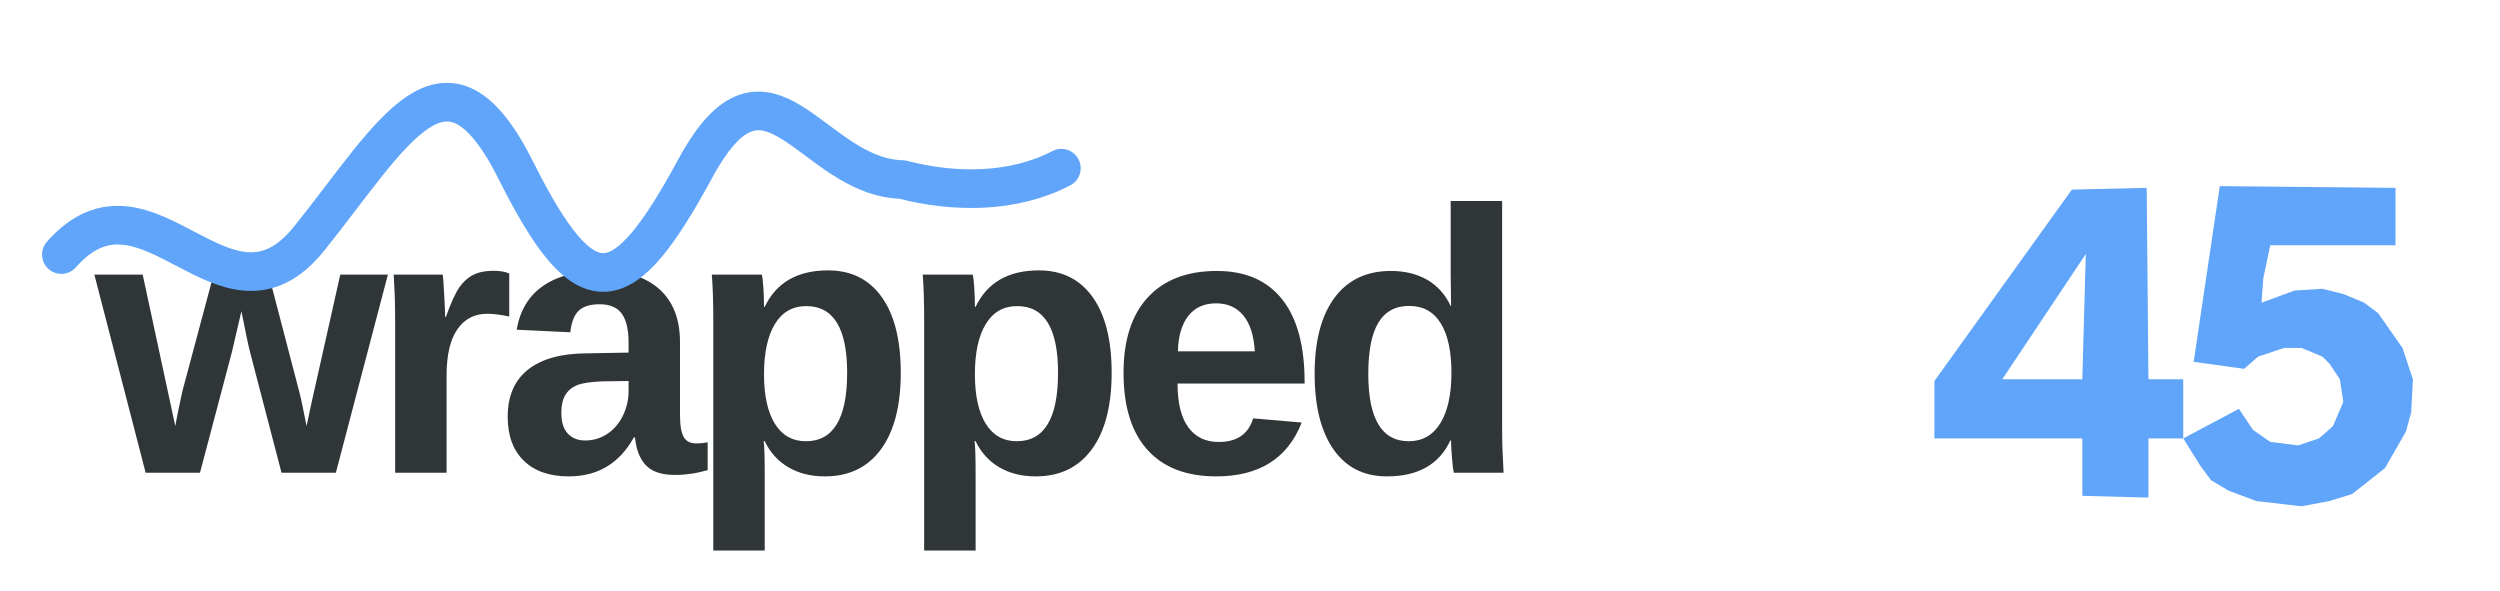
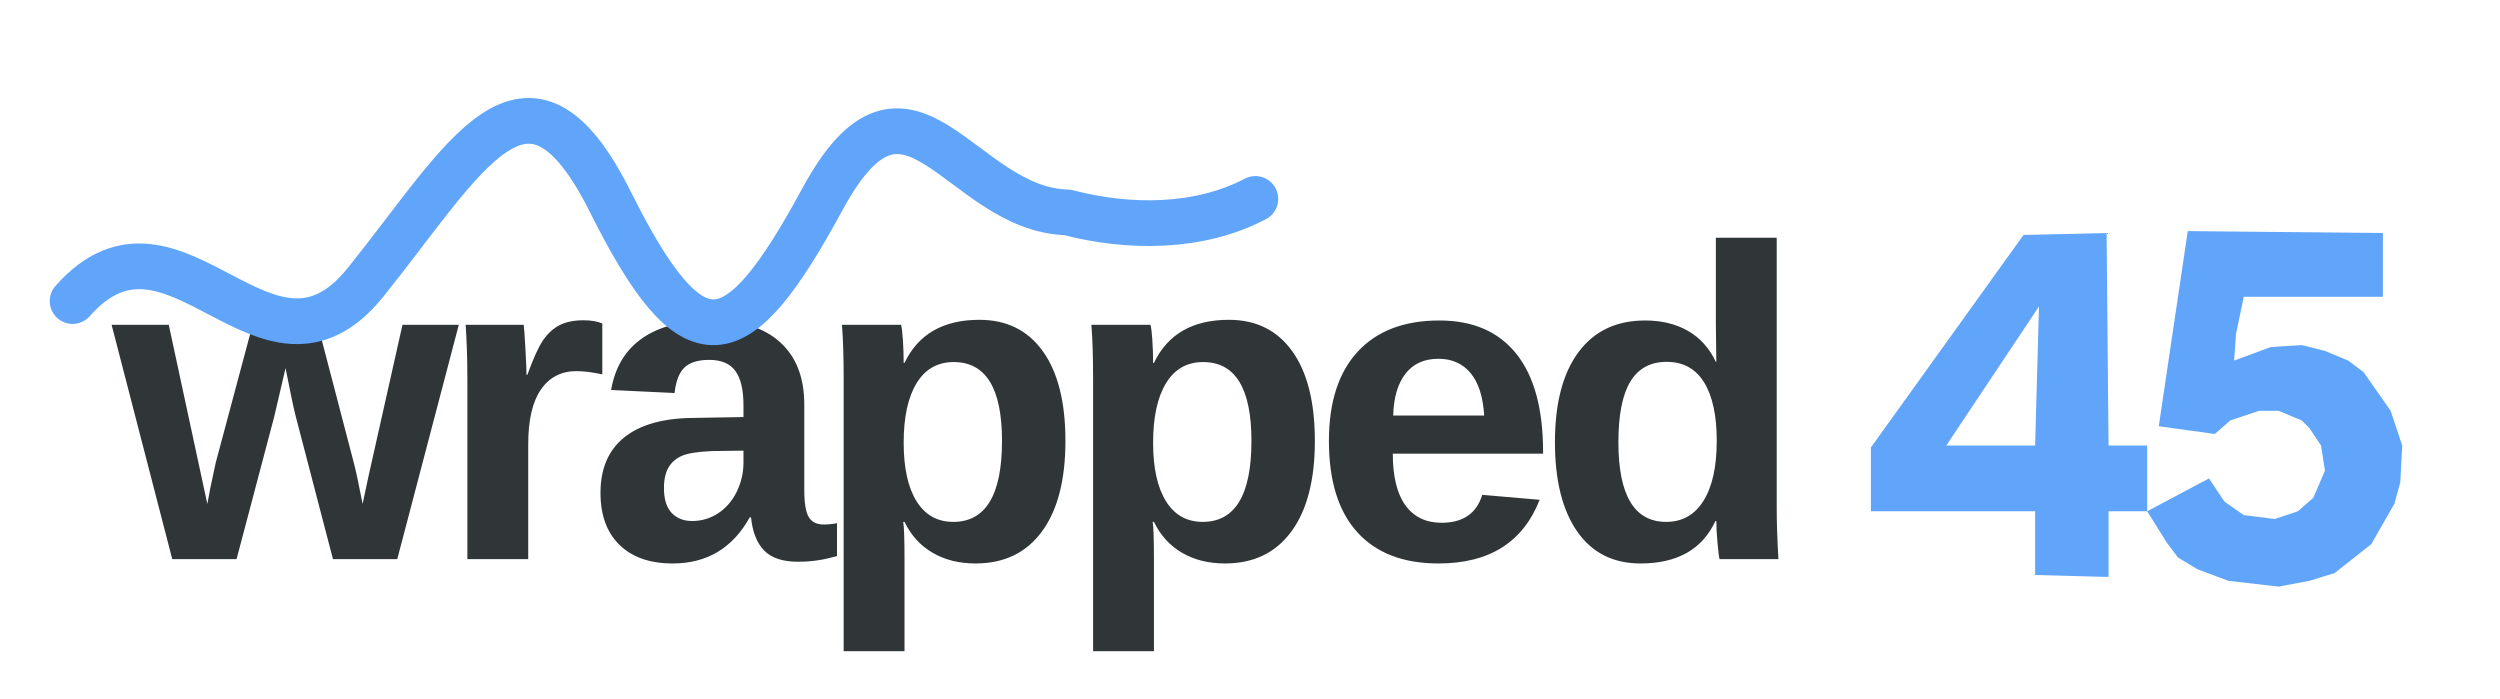
- <svg xmlns="http://www.w3.org/2000/svg" viewBox="0 0 1100 260" role="img" aria-labelledby="title">
+ <svg xmlns="http://www.w3.org/2000/svg" viewBox="0 0 930 260" role="img" aria-labelledby="title">
  <text x="42" y="208" fill="#303638" font-family="Arial, Helvetica, sans-serif" font-weight="800" font-size="165" letter-spacing="-8">wrapped</text>
  <path d="M27 112 C65 69 99 151 136 105 S196 13 227 75 S274 133 306 74 S357 78 397 79 C420 85 446 85 467 74" fill="none" stroke="#60a5fa" stroke-width="17" stroke-linecap="round" stroke-linejoin="round" />
-   <svg x="832" y="58" width="245" height="181" viewBox="740 82 320 212" aria-hidden="true">
+   <svg x="678" y="58" width="230" height="181" viewBox="740 82 320 212" aria-hidden="true">
    <path fill="#60a5fa" fill-rule="evenodd" d="M852,140 850,212 804,212ZM1030,102 929,101 914,202 943,206 951,199 966,194 976,194 988,199 992,203 998,212 1000,225 994,239 986,246 974,250 958,248 948,241 940,229 908,246 908,212 888,212 887,102 844,103 765,213 765,246 850,246 850,279 888,280 888,246 908,246 918,262 924,270 934,276 950,282 976,285 992,282 1005,278 1024,263 1036,242 1039,231 1040,212 1034,194 1020,174 1012,168 1000,163 988,160 972,161 953,168 954,154 958,135 1030,135Z" />
  </svg>
</svg>
